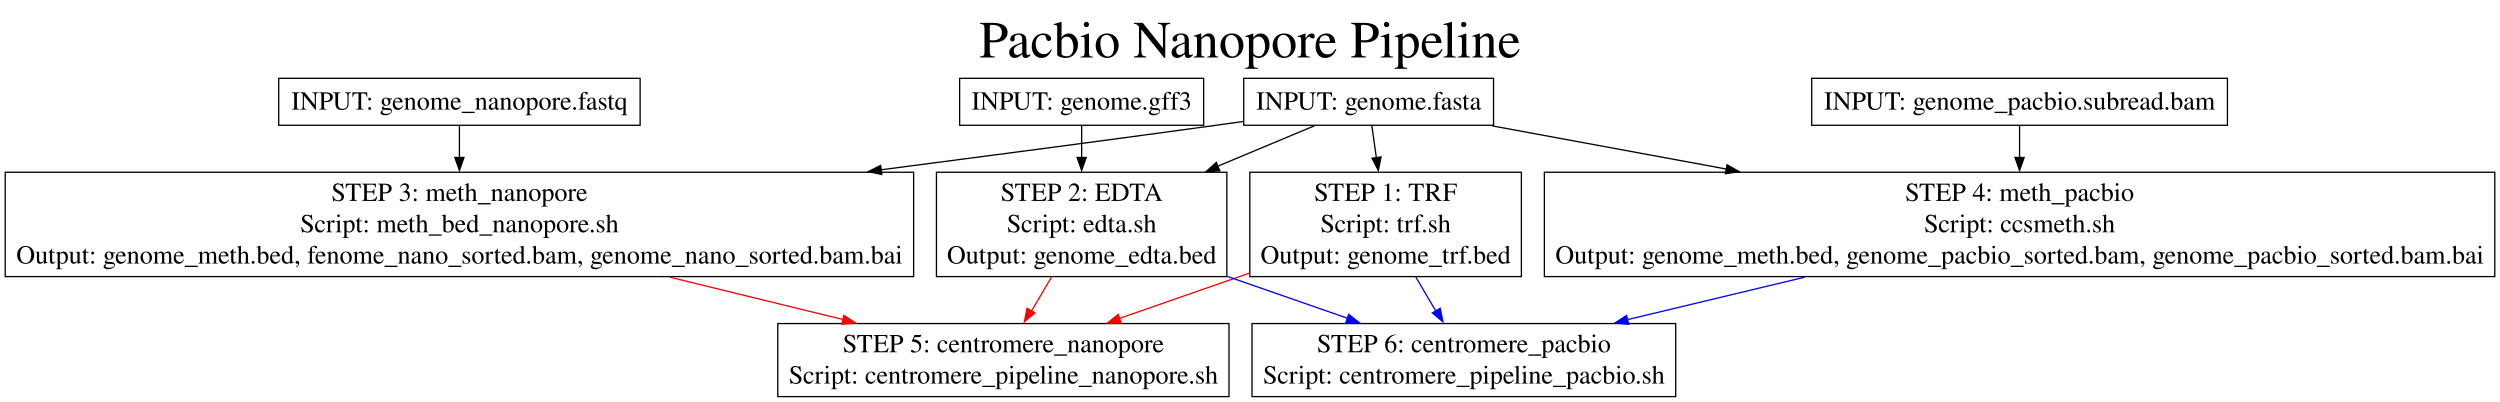
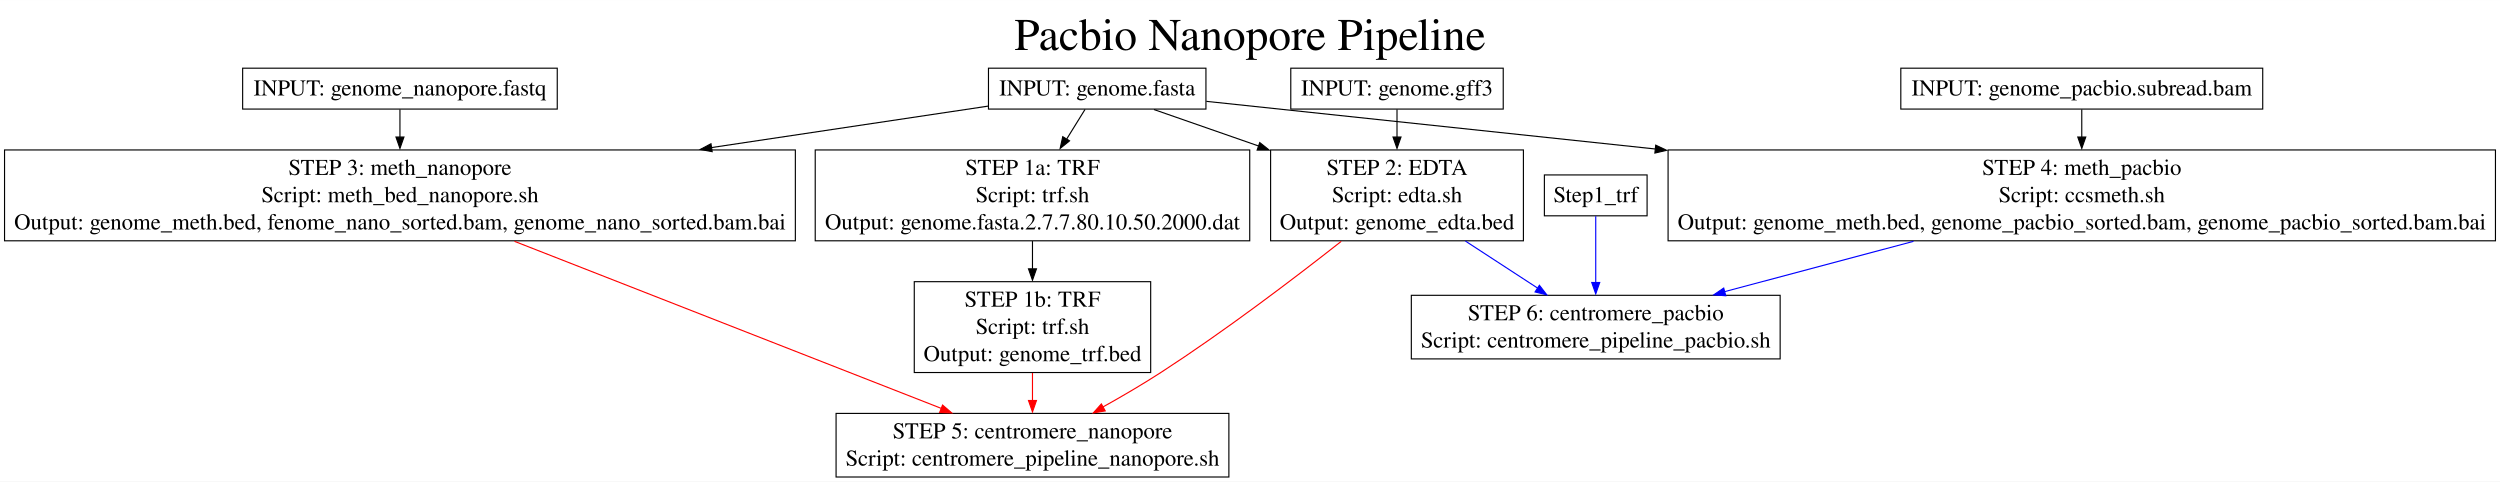
- <svg xmlns="http://www.w3.org/2000/svg" width="1916pt" height="308pt" viewBox="0.00 0.00 1916.48 308.00">
-   <g id="graph0" class="graph" transform="scale(1 1) rotate(0) translate(4 304)">
-     <polygon fill="white" stroke="none" points="-4,4 -4,-304 1912.48,-304 1912.48,4 -4,4" />
-     <text text-anchor="middle" x="954.24" y="-260" font-family="Times,serif" font-size="40.00">Pacbio Nanopore Pipeline</text>
+ <svg xmlns="http://www.w3.org/2000/svg" width="2201pt" height="424pt" viewBox="0.00 0.00 2201.48 424.00">
+   <g id="graph0" class="graph" transform="scale(1 1) rotate(0) translate(4 420)">
+     <polygon fill="white" stroke="none" points="-4,4 -4,-420 2197.48,-420 2197.48,4 -4,4" />
+     <text text-anchor="middle" x="1096.74" y="-376" font-family="Times,serif" font-size="40.00">Pacbio Nanopore Pipeline</text>
    <g id="node1" class="node">
-       <polygon fill="none" stroke="black" points="1140.94,-244 949.44,-244 949.44,-208 1140.94,-208 1140.94,-244" />
-       <text text-anchor="middle" x="1045.19" y="-220" font-family="Times,serif" font-size="20.00">INPUT: genome.fasta</text>
+       <polygon fill="none" stroke="black" points="1057.94,-360 866.44,-360 866.44,-324 1057.94,-324 1057.94,-360" />
+       <text text-anchor="middle" x="962.19" y="-336" font-family="Times,serif" font-size="20.00">INPUT: genome.fasta</text>
    </g>
    <g id="node5" class="node">
-       <polygon fill="none" stroke="black" points="1162.28,-172 954.1,-172 954.1,-92 1162.28,-92 1162.28,-172" />
-       <text text-anchor="middle" x="1058.19" y="-150" font-family="Times,serif" font-size="20.00">STEP 1: TRF</text>
-       <text text-anchor="middle" x="1058.19" y="-126" font-family="Times,serif" font-size="20.00">		Script: trf.sh</text>
-       <text text-anchor="middle" x="1058.19" y="-102" font-family="Times,serif" font-size="20.00">		Output: genome_trf.bed</text>
+       <polygon fill="none" stroke="black" points="1096.5,-288 713.88,-288 713.88,-208 1096.5,-208 1096.5,-288" />
+       <text text-anchor="middle" x="905.19" y="-266" font-family="Times,serif" font-size="20.00">STEP 1a: TRF</text>
+       <text text-anchor="middle" x="905.19" y="-242" font-family="Times,serif" font-size="20.00">		Script: trf.sh</text>
+       <text text-anchor="middle" x="905.19" y="-218" font-family="Times,serif" font-size="20.00">		Output: genome.fasta.2.7.7.80.10.50.2000.dat</text>
    </g>
    <g id="edge1" class="edge">
-       <path fill="none" stroke="black" d="M1047.64,-207.7C1048.64,-200.59 1049.86,-191.96 1051.11,-183.13" />
-       <polygon fill="black" stroke="black" points="1054.7,-183.74 1052.63,-173.35 1047.77,-182.76 1054.7,-183.74" />
+       <path fill="none" stroke="black" d="M951.47,-323.7C946.83,-316.2 941.13,-307.01 935.35,-297.68" />
+       <polygon fill="black" stroke="black" points="937.81,-296.01 929.57,-289.35 931.86,-299.69 937.81,-296.01" />
+     </g>
+     <g id="node7" class="node">
+       <polygon fill="none" stroke="black" points="1337.5,-288 1114.88,-288 1114.88,-208 1337.5,-208 1337.5,-288" />
+       <text text-anchor="middle" x="1226.19" y="-266" font-family="Times,serif" font-size="20.00">STEP 2: EDTA</text>
+       <text text-anchor="middle" x="1226.19" y="-242" font-family="Times,serif" font-size="20.00">		Script: edta.sh</text>
+       <text text-anchor="middle" x="1226.19" y="-218" font-family="Times,serif" font-size="20.00">		Output: genome_edta.bed</text>
+     </g>
+     <g id="edge3" class="edge">
+       <path fill="none" stroke="black" d="M1012.16,-323.59C1038.44,-314.43 1071.91,-302.77 1104.53,-291.4" />
+       <polygon fill="black" stroke="black" points="1105.33,-294.48 1113.62,-287.88 1103.02,-287.87 1105.33,-294.48" />
+     </g>
+     <g id="node8" class="node">
+       <polygon fill="none" stroke="black" points="696.38,-288 0,-288 0,-208 696.38,-208 696.38,-288" />
+       <text text-anchor="middle" x="348.19" y="-266" font-family="Times,serif" font-size="20.00">STEP 3: meth_nanopore</text>
+       <text text-anchor="middle" x="348.19" y="-242" font-family="Times,serif" font-size="20.00">		Script: meth_bed_nanopore.sh</text>
+       <text text-anchor="middle" x="348.19" y="-218" font-family="Times,serif" font-size="20.00">		Output: genome_meth.bed, fenome_nano_sorted.bam, genome_nano_sorted.bam.bai</text>
+     </g>
+     <g id="edge4" class="edge">
+       <path fill="none" stroke="black" d="M866.25,-326.62C800.46,-316.77 709.6,-303.15 622.32,-290.08" />
+       <polygon fill="black" stroke="black" points="623.11,-286.5 612.7,-288.48 622.07,-293.43 623.11,-286.5" />
+     </g>
+     <g id="node9" class="node">
+       <polygon fill="none" stroke="black" points="2193.48,-288 1464.9,-288 1464.9,-208 2193.48,-208 2193.48,-288" />
+       <text text-anchor="middle" x="1829.19" y="-266" font-family="Times,serif" font-size="20.00">STEP 4: meth_pacbio</text>
+       <text text-anchor="middle" x="1829.19" y="-242" font-family="Times,serif" font-size="20.00">		Script: ccsmeth.sh</text>
+       <text text-anchor="middle" x="1829.19" y="-218" font-family="Times,serif" font-size="20.00">		Output: genome_meth.bed, genome_pacbio_sorted.bam, genome_pacbio_sorted.bam.bai</text>
+     </g>
+     <g id="edge5" class="edge">
+       <path fill="none" stroke="black" d="M1058.29,-330.8C1154.42,-320.6 1308.49,-304.25 1453.71,-288.84" />
+       <polygon fill="black" stroke="black" points="1454.02,-292.22 1463.59,-287.69 1453.28,-285.26 1454.02,-292.22" />
+     </g>
+     <g id="node2" class="node">
+       <polygon fill="none" stroke="black" points="1319.73,-360 1132.65,-360 1132.65,-324 1319.73,-324 1319.73,-360" />
+       <text text-anchor="middle" x="1226.19" y="-336" font-family="Times,serif" font-size="20.00">INPUT: genome.gff3</text>
+     </g>
+     <g id="edge6" class="edge">
+       <path fill="none" stroke="black" d="M1226.19,-323.7C1226.19,-316.59 1226.19,-307.96 1226.19,-299.13" />
+       <polygon fill="black" stroke="black" points="1229.69,-299.35 1226.19,-289.35 1222.69,-299.35 1229.69,-299.35" />
+     </g>
+     <g id="node3" class="node">
+       <polygon fill="none" stroke="black" points="486.71,-360 209.67,-360 209.67,-324 486.71,-324 486.71,-360" />
+       <text text-anchor="middle" x="348.19" y="-336" font-family="Times,serif" font-size="20.00">INPUT: genome_nanopore.fastq</text>
+     </g>
+     <g id="edge7" class="edge">
+       <path fill="none" stroke="black" d="M348.19,-323.7C348.19,-316.59 348.19,-307.96 348.19,-299.13" />
+       <polygon fill="black" stroke="black" points="351.69,-299.35 348.19,-289.35 344.69,-299.35 351.69,-299.35" />
+     </g>
+     <g id="node4" class="node">
+       <polygon fill="none" stroke="black" points="1988.54,-360 1669.84,-360 1669.84,-324 1988.54,-324 1988.54,-360" />
+       <text text-anchor="middle" x="1829.19" y="-336" font-family="Times,serif" font-size="20.00">INPUT: genome_pacbio.subread.bam</text>
+     </g>
+     <g id="edge8" class="edge">
+       <path fill="none" stroke="black" d="M1829.19,-323.7C1829.19,-316.59 1829.19,-307.96 1829.19,-299.13" />
+       <polygon fill="black" stroke="black" points="1832.69,-299.35 1829.19,-289.35 1825.69,-299.35 1832.69,-299.35" />
    </g>
    <g id="node6" class="node">
-       <polygon fill="none" stroke="black" points="936.5,-172 713.88,-172 713.88,-92 936.5,-92 936.5,-172" />
-       <text text-anchor="middle" x="825.19" y="-150" font-family="Times,serif" font-size="20.00">STEP 2: EDTA</text>
-       <text text-anchor="middle" x="825.19" y="-126" font-family="Times,serif" font-size="20.00">		Script: edta.sh</text>
-       <text text-anchor="middle" x="825.19" y="-102" font-family="Times,serif" font-size="20.00">		Output: genome_edta.bed</text>
+       <polygon fill="none" stroke="black" points="1009.28,-172 801.1,-172 801.1,-92 1009.28,-92 1009.28,-172" />
+       <text text-anchor="middle" x="905.19" y="-150" font-family="Times,serif" font-size="20.00">STEP 1b: TRF</text>
+       <text text-anchor="middle" x="905.19" y="-126" font-family="Times,serif" font-size="20.00">		Script: trf.sh</text>
+       <text text-anchor="middle" x="905.19" y="-102" font-family="Times,serif" font-size="20.00">		Output: genome_trf.bed</text>
    </g>
    <g id="edge2" class="edge">
-       <path fill="none" stroke="black" d="M1003.55,-207.59C982.45,-198.76 955.8,-187.62 929.57,-176.65" />
-       <polygon fill="black" stroke="black" points="931.13,-173.09 920.55,-172.46 928.42,-179.55 931.13,-173.09" />
-     </g>
-     <g id="node7" class="node">
-       <polygon fill="none" stroke="black" points="696.38,-172 0,-172 0,-92 696.38,-92 696.38,-172" />
-       <text text-anchor="middle" x="348.19" y="-150" font-family="Times,serif" font-size="20.00">STEP 3: meth_nanopore</text>
-       <text text-anchor="middle" x="348.19" y="-126" font-family="Times,serif" font-size="20.00">		Script: meth_bed_nanopore.sh</text>
-       <text text-anchor="middle" x="348.19" y="-102" font-family="Times,serif" font-size="20.00">		Output: genome_meth.bed, fenome_nano_sorted.bam, genome_nano_sorted.bam.bai</text>
-     </g>
-     <g id="edge3" class="edge">
-       <path fill="none" stroke="black" d="M949.11,-210.92C942.04,-209.92 935,-208.94 928.19,-208 844.99,-196.58 755.01,-184.71 671.31,-173.87" />
-       <polygon fill="black" stroke="black" points="671.97,-170.3 661.61,-172.48 671.07,-177.24 671.97,-170.3" />
-     </g>
-     <g id="node8" class="node">
-       <polygon fill="none" stroke="black" points="1908.48,-172 1179.9,-172 1179.9,-92 1908.48,-92 1908.48,-172" />
-       <text text-anchor="middle" x="1544.19" y="-150" font-family="Times,serif" font-size="20.00">STEP 4: meth_pacbio</text>
-       <text text-anchor="middle" x="1544.19" y="-126" font-family="Times,serif" font-size="20.00">		Script: ccsmeth.sh</text>
-       <text text-anchor="middle" x="1544.19" y="-102" font-family="Times,serif" font-size="20.00">		Output: genome_meth.bed, genome_pacbio_sorted.bam, genome_pacbio_sorted.bam.bai</text>
-     </g>
-     <g id="edge4" class="edge">
-       <path fill="none" stroke="black" d="M1139.93,-207.53C1191,-198.12 1256.38,-186.06 1319.6,-174.41" />
-       <polygon fill="black" stroke="black" points="1319.93,-177.72 1329.13,-172.47 1318.66,-170.84 1319.93,-177.72" />
-     </g>
-     <g id="node2" class="node">
-       <polygon fill="none" stroke="black" points="918.73,-244 731.65,-244 731.65,-208 918.73,-208 918.73,-244" />
-       <text text-anchor="middle" x="825.19" y="-220" font-family="Times,serif" font-size="20.00">INPUT: genome.gff3</text>
-     </g>
-     <g id="edge5" class="edge">
-       <path fill="none" stroke="black" d="M825.19,-207.7C825.19,-200.59 825.19,-191.96 825.19,-183.13" />
-       <polygon fill="black" stroke="black" points="828.69,-183.35 825.19,-173.35 821.69,-183.35 828.69,-183.35" />
-     </g>
-     <g id="node3" class="node">
-       <polygon fill="none" stroke="black" points="486.71,-244 209.67,-244 209.67,-208 486.71,-208 486.71,-244" />
-       <text text-anchor="middle" x="348.19" y="-220" font-family="Times,serif" font-size="20.00">INPUT: genome_nanopore.fastq</text>
-     </g>
-     <g id="edge6" class="edge">
-       <path fill="none" stroke="black" d="M348.19,-207.7C348.19,-200.59 348.19,-191.96 348.19,-183.13" />
-       <polygon fill="black" stroke="black" points="351.69,-183.35 348.19,-173.35 344.69,-183.35 351.69,-183.35" />
-     </g>
-     <g id="node4" class="node">
-       <polygon fill="none" stroke="black" points="1703.54,-244 1384.84,-244 1384.84,-208 1703.54,-208 1703.54,-244" />
-       <text text-anchor="middle" x="1544.19" y="-220" font-family="Times,serif" font-size="20.00">INPUT: genome_pacbio.subread.bam</text>
-     </g>
-     <g id="edge7" class="edge">
-       <path fill="none" stroke="black" d="M1544.19,-207.7C1544.19,-200.59 1544.19,-191.96 1544.19,-183.13" />
-       <polygon fill="black" stroke="black" points="1547.69,-183.35 1544.19,-173.35 1540.69,-183.35 1547.69,-183.35" />
-     </g>
-     <g id="node9" class="node">
-       <polygon fill="none" stroke="black" points="938.14,-56 592.24,-56 592.24,0 938.14,0 938.14,-56" />
-       <text text-anchor="middle" x="765.19" y="-34" font-family="Times,serif" font-size="20.00">STEP 5: centromere_nanopore</text>
-       <text text-anchor="middle" x="765.19" y="-10" font-family="Times,serif" font-size="20.00">		Script: centromere_pipeline_nanopore.sh</text>
-     </g>
-     <g id="edge8" class="edge">
-       <path fill="none" stroke="red" d="M953.65,-94.61C921.03,-83.25 885.37,-70.84 853.93,-59.89" />
-       <polygon fill="red" stroke="red" points="855.48,-56.38 844.89,-56.4 853.18,-62.99 855.48,-56.38" />
+       <path fill="none" stroke="black" d="M905.19,-207.77C905.19,-199.89 905.19,-191.5 905.19,-183.3" />
+       <polygon fill="black" stroke="black" points="908.69,-183.3 905.19,-173.3 901.69,-183.3 908.69,-183.3" />
    </g>
    <g id="node10" class="node">
-       <polygon fill="none" stroke="black" points="1280.58,-56 955.8,-56 955.8,0 1280.58,0 1280.58,-56" />
-       <text text-anchor="middle" x="1118.19" y="-34" font-family="Times,serif" font-size="20.00">STEP 6: centromere_pacbio</text>
-       <text text-anchor="middle" x="1118.19" y="-10" font-family="Times,serif" font-size="20.00">		Script: centromere_pipeline_pacbio.sh</text>
+       <polygon fill="none" stroke="black" points="1078.14,-56 732.24,-56 732.24,0 1078.14,0 1078.14,-56" />
+       <text text-anchor="middle" x="905.19" y="-34" font-family="Times,serif" font-size="20.00">STEP 5: centromere_nanopore</text>
+       <text text-anchor="middle" x="905.19" y="-10" font-family="Times,serif" font-size="20.00">		Script: centromere_pipeline_nanopore.sh</text>
+     </g>
+     <g id="edge9" class="edge">
+       <path fill="none" stroke="red" d="M905.19,-91.56C905.19,-83.56 905.19,-75.16 905.19,-67.2" />
+       <polygon fill="red" stroke="red" points="908.69,-67.34 905.19,-57.34 901.69,-67.34 908.69,-67.34" />
+     </g>
+     <g id="edge10" class="edge">
+       <path fill="none" stroke="red" d="M1177.08,-207.51C1135.74,-174.99 1074.52,-128.46 1018.19,-92 1001.96,-81.5 983.88,-70.93 967.01,-61.54" />
+       <polygon fill="red" stroke="red" points="969.24,-58.22 958.79,-56.45 965.85,-64.35 969.24,-58.22" />
+     </g>
+     <g id="node11" class="node">
+       <polygon fill="none" stroke="black" points="1563.58,-160 1238.8,-160 1238.8,-104 1563.58,-104 1563.58,-160" />
+       <text text-anchor="middle" x="1401.19" y="-138" font-family="Times,serif" font-size="20.00">STEP 6: centromere_pacbio</text>
+       <text text-anchor="middle" x="1401.19" y="-114" font-family="Times,serif" font-size="20.00">		Script: centromere_pipeline_pacbio.sh</text>
+     </g>
+     <g id="edge13" class="edge">
+       <path fill="none" stroke="blue" d="M1286.42,-207.77C1307.07,-194.31 1329.98,-179.39 1349.86,-166.44" />
+       <polygon fill="blue" stroke="blue" points="1351.59,-168.84 1358.06,-160.44 1347.77,-162.97 1351.59,-168.84" />
    </g>
    <g id="edge11" class="edge">
-       <path fill="none" stroke="blue" d="M1081.39,-91.56C1086.42,-83.01 1091.72,-74 1096.68,-65.56" />
-       <polygon fill="blue" stroke="blue" points="1100.06,-67.73 1102.11,-57.34 1094.02,-64.18 1100.06,-67.73" />
+       <path fill="none" stroke="red" d="M449.06,-207.52C556.96,-165.29 725.91,-99.17 825.08,-60.35" />
+       <polygon fill="red" stroke="red" points="826.01,-63.36 834.04,-56.45 823.45,-56.84 826.01,-63.36" />
    </g>
-     <g id="edge9" class="edge">
-       <path fill="none" stroke="red" d="M801.99,-91.56C796.96,-83.01 791.66,-74 786.7,-65.56" />
-       <polygon fill="red" stroke="red" points="789.36,-64.18 781.27,-57.34 783.32,-67.73 789.36,-64.18" />
+     <g id="edge14" class="edge">
+       <path fill="none" stroke="blue" d="M1681,-207.53C1626.43,-192.99 1565.53,-176.77 1514.52,-163.19" />
+       <polygon fill="blue" stroke="blue" points="1515.69,-159.61 1505.12,-160.42 1513.89,-166.37 1515.69,-159.61" />
+     </g>
+     <g id="node12" class="node">
+       <polygon fill="none" stroke="black" points="1446.41,-266 1355.97,-266 1355.97,-230 1446.41,-230 1446.41,-266" />
+       <text text-anchor="middle" x="1401.19" y="-242" font-family="Times,serif" font-size="20.00">Step1_trf</text>
    </g>
    <g id="edge12" class="edge">
-       <path fill="none" stroke="blue" d="M936.8,-92.15C967.32,-81.52 999.99,-70.15 1029.08,-60.02" />
-       <polygon fill="blue" stroke="blue" points="1029.91,-63.09 1038.21,-56.5 1027.61,-56.48 1029.91,-63.09" />
-     </g>
-     <g id="edge10" class="edge">
-       <path fill="none" stroke="red" d="M509.41,-91.56C553.57,-80.76 600.72,-69.23 642.35,-59.05" />
-       <polygon fill="red" stroke="red" points="642.92,-62.27 651.81,-56.49 641.26,-55.47 642.92,-62.27" />
-     </g>
-     <g id="edge13" class="edge">
-       <path fill="none" stroke="blue" d="M1379.49,-91.56C1334.38,-80.76 1286.21,-69.23 1243.69,-59.05" />
-       <polygon fill="blue" stroke="blue" points="1244.54,-55.41 1234,-56.49 1242.91,-62.22 1244.54,-55.41" />
+       <path fill="none" stroke="blue" d="M1401.19,-229.69C1401.19,-214.2 1401.19,-190.96 1401.19,-171.15" />
+       <polygon fill="blue" stroke="blue" points="1404.69,-171.26 1401.19,-161.26 1397.69,-171.26 1404.69,-171.26" />
    </g>
  </g>
</svg>
